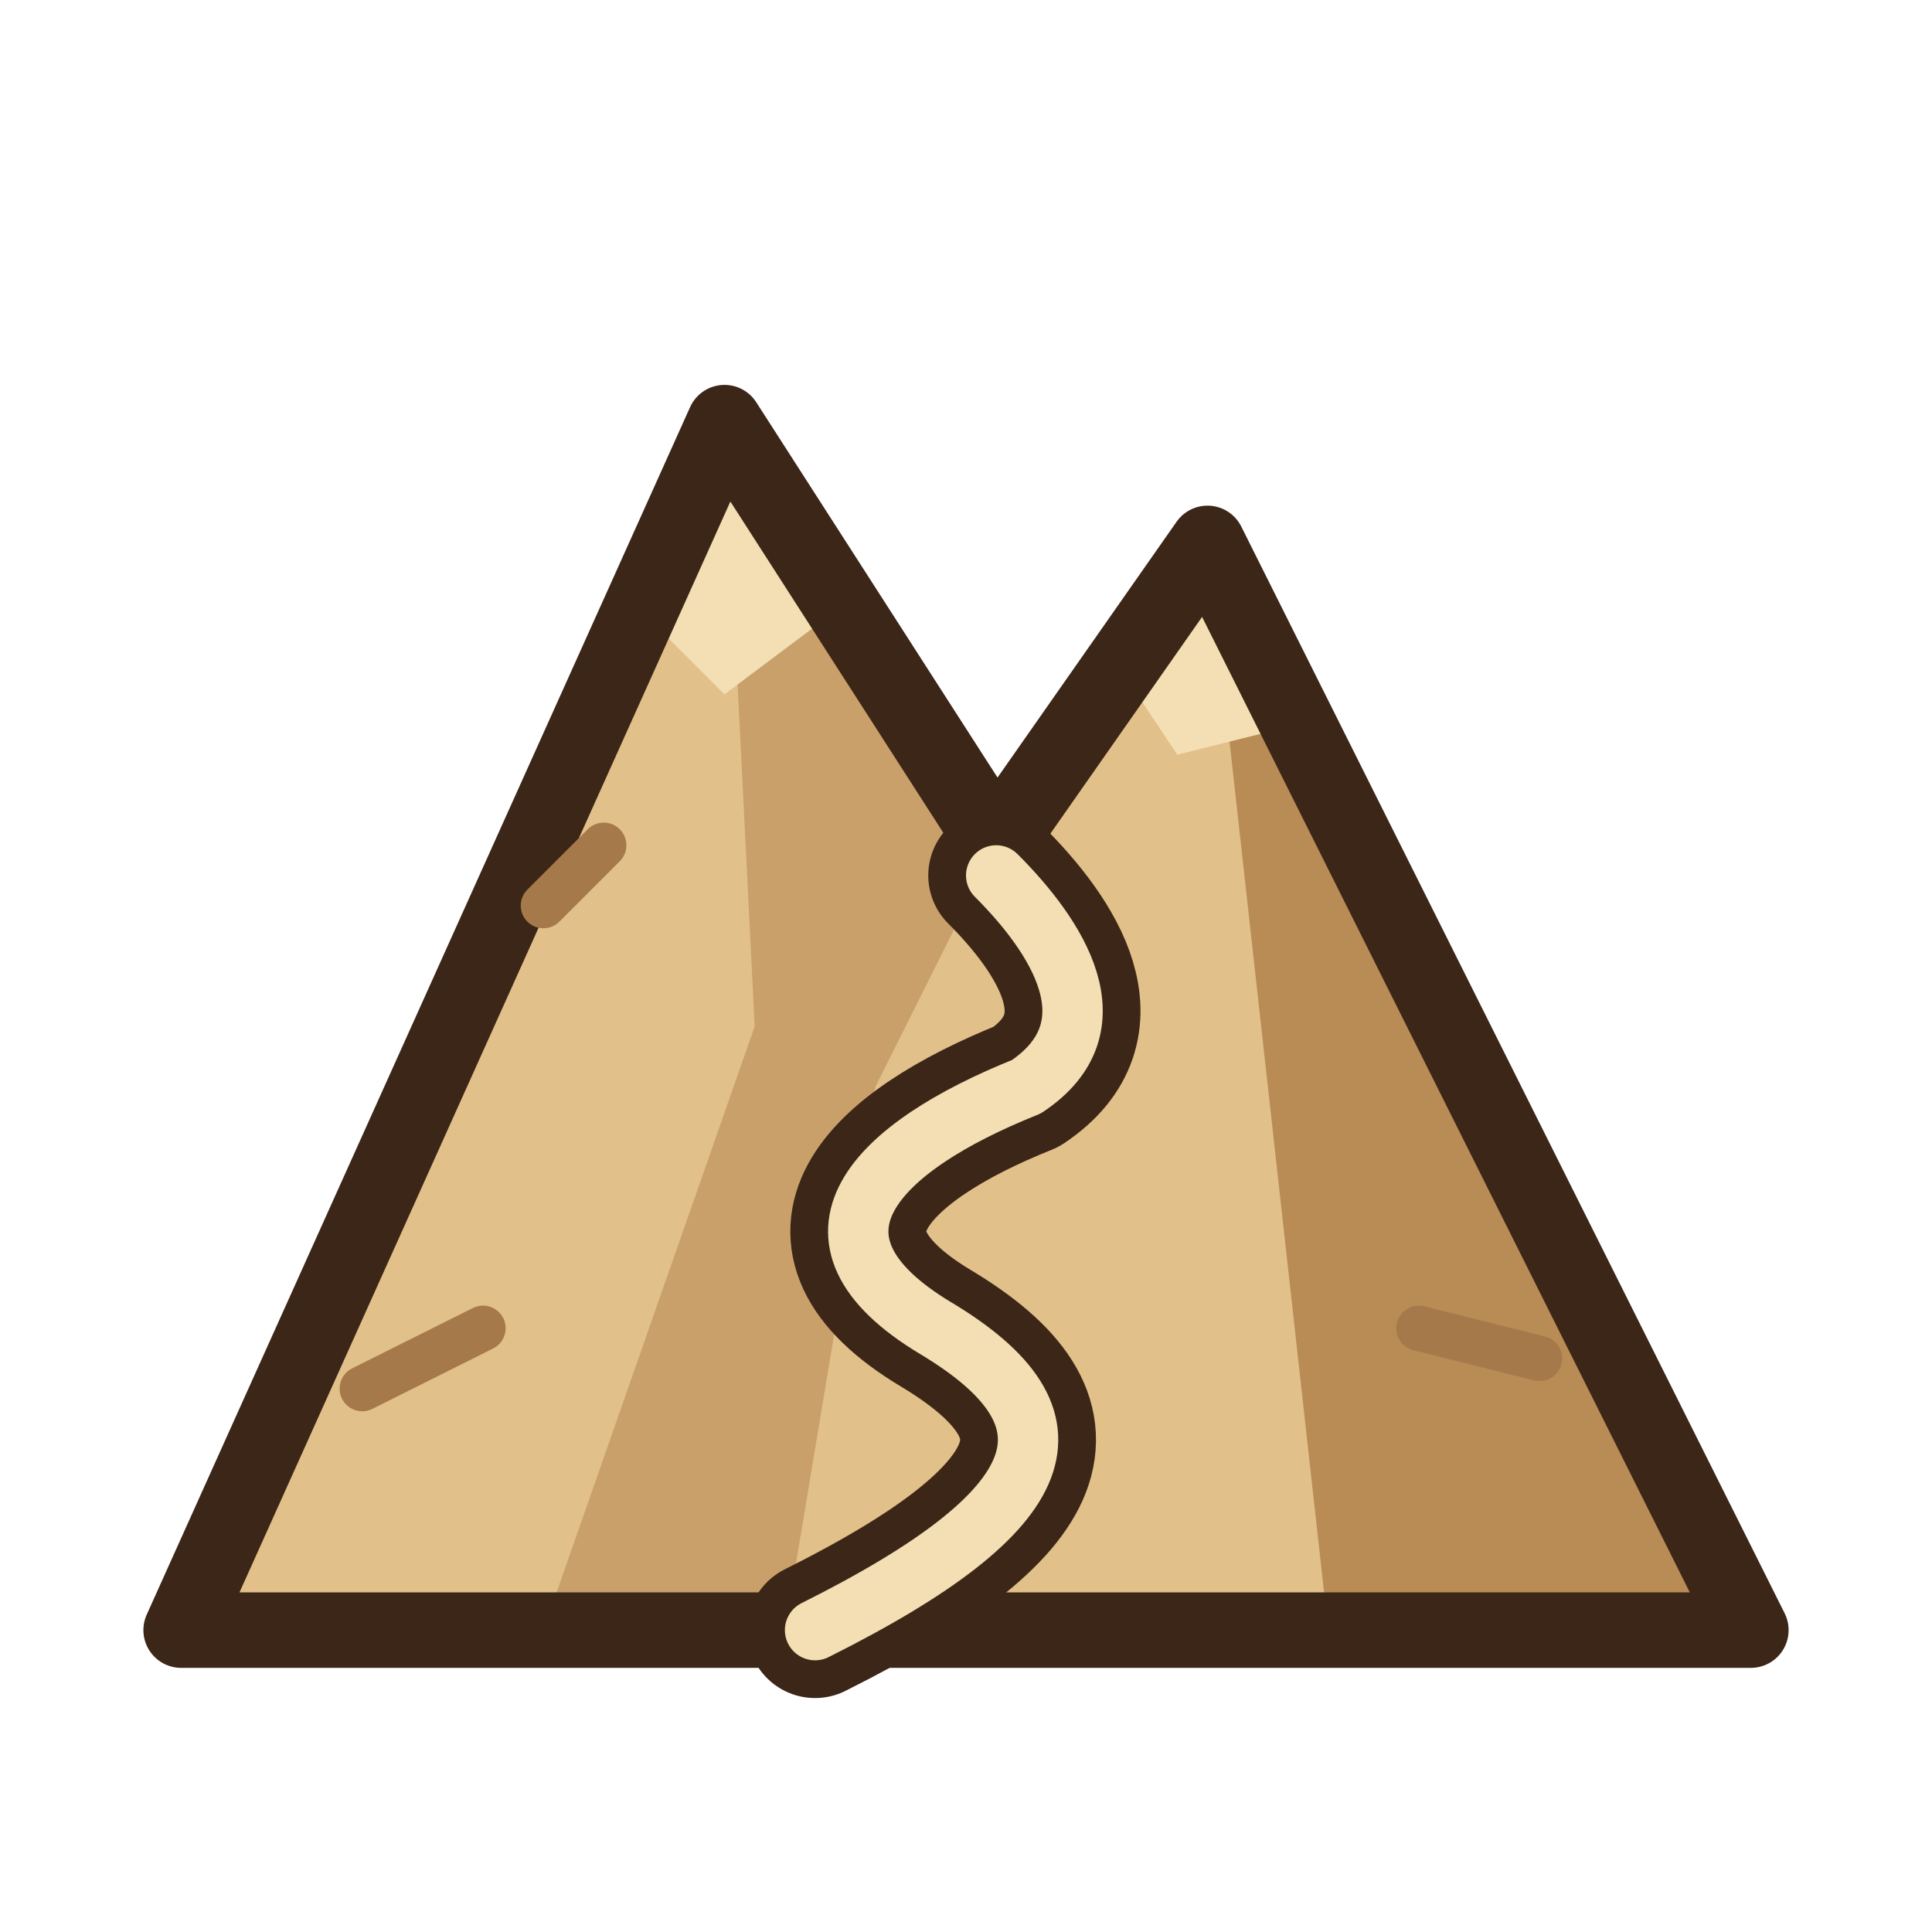
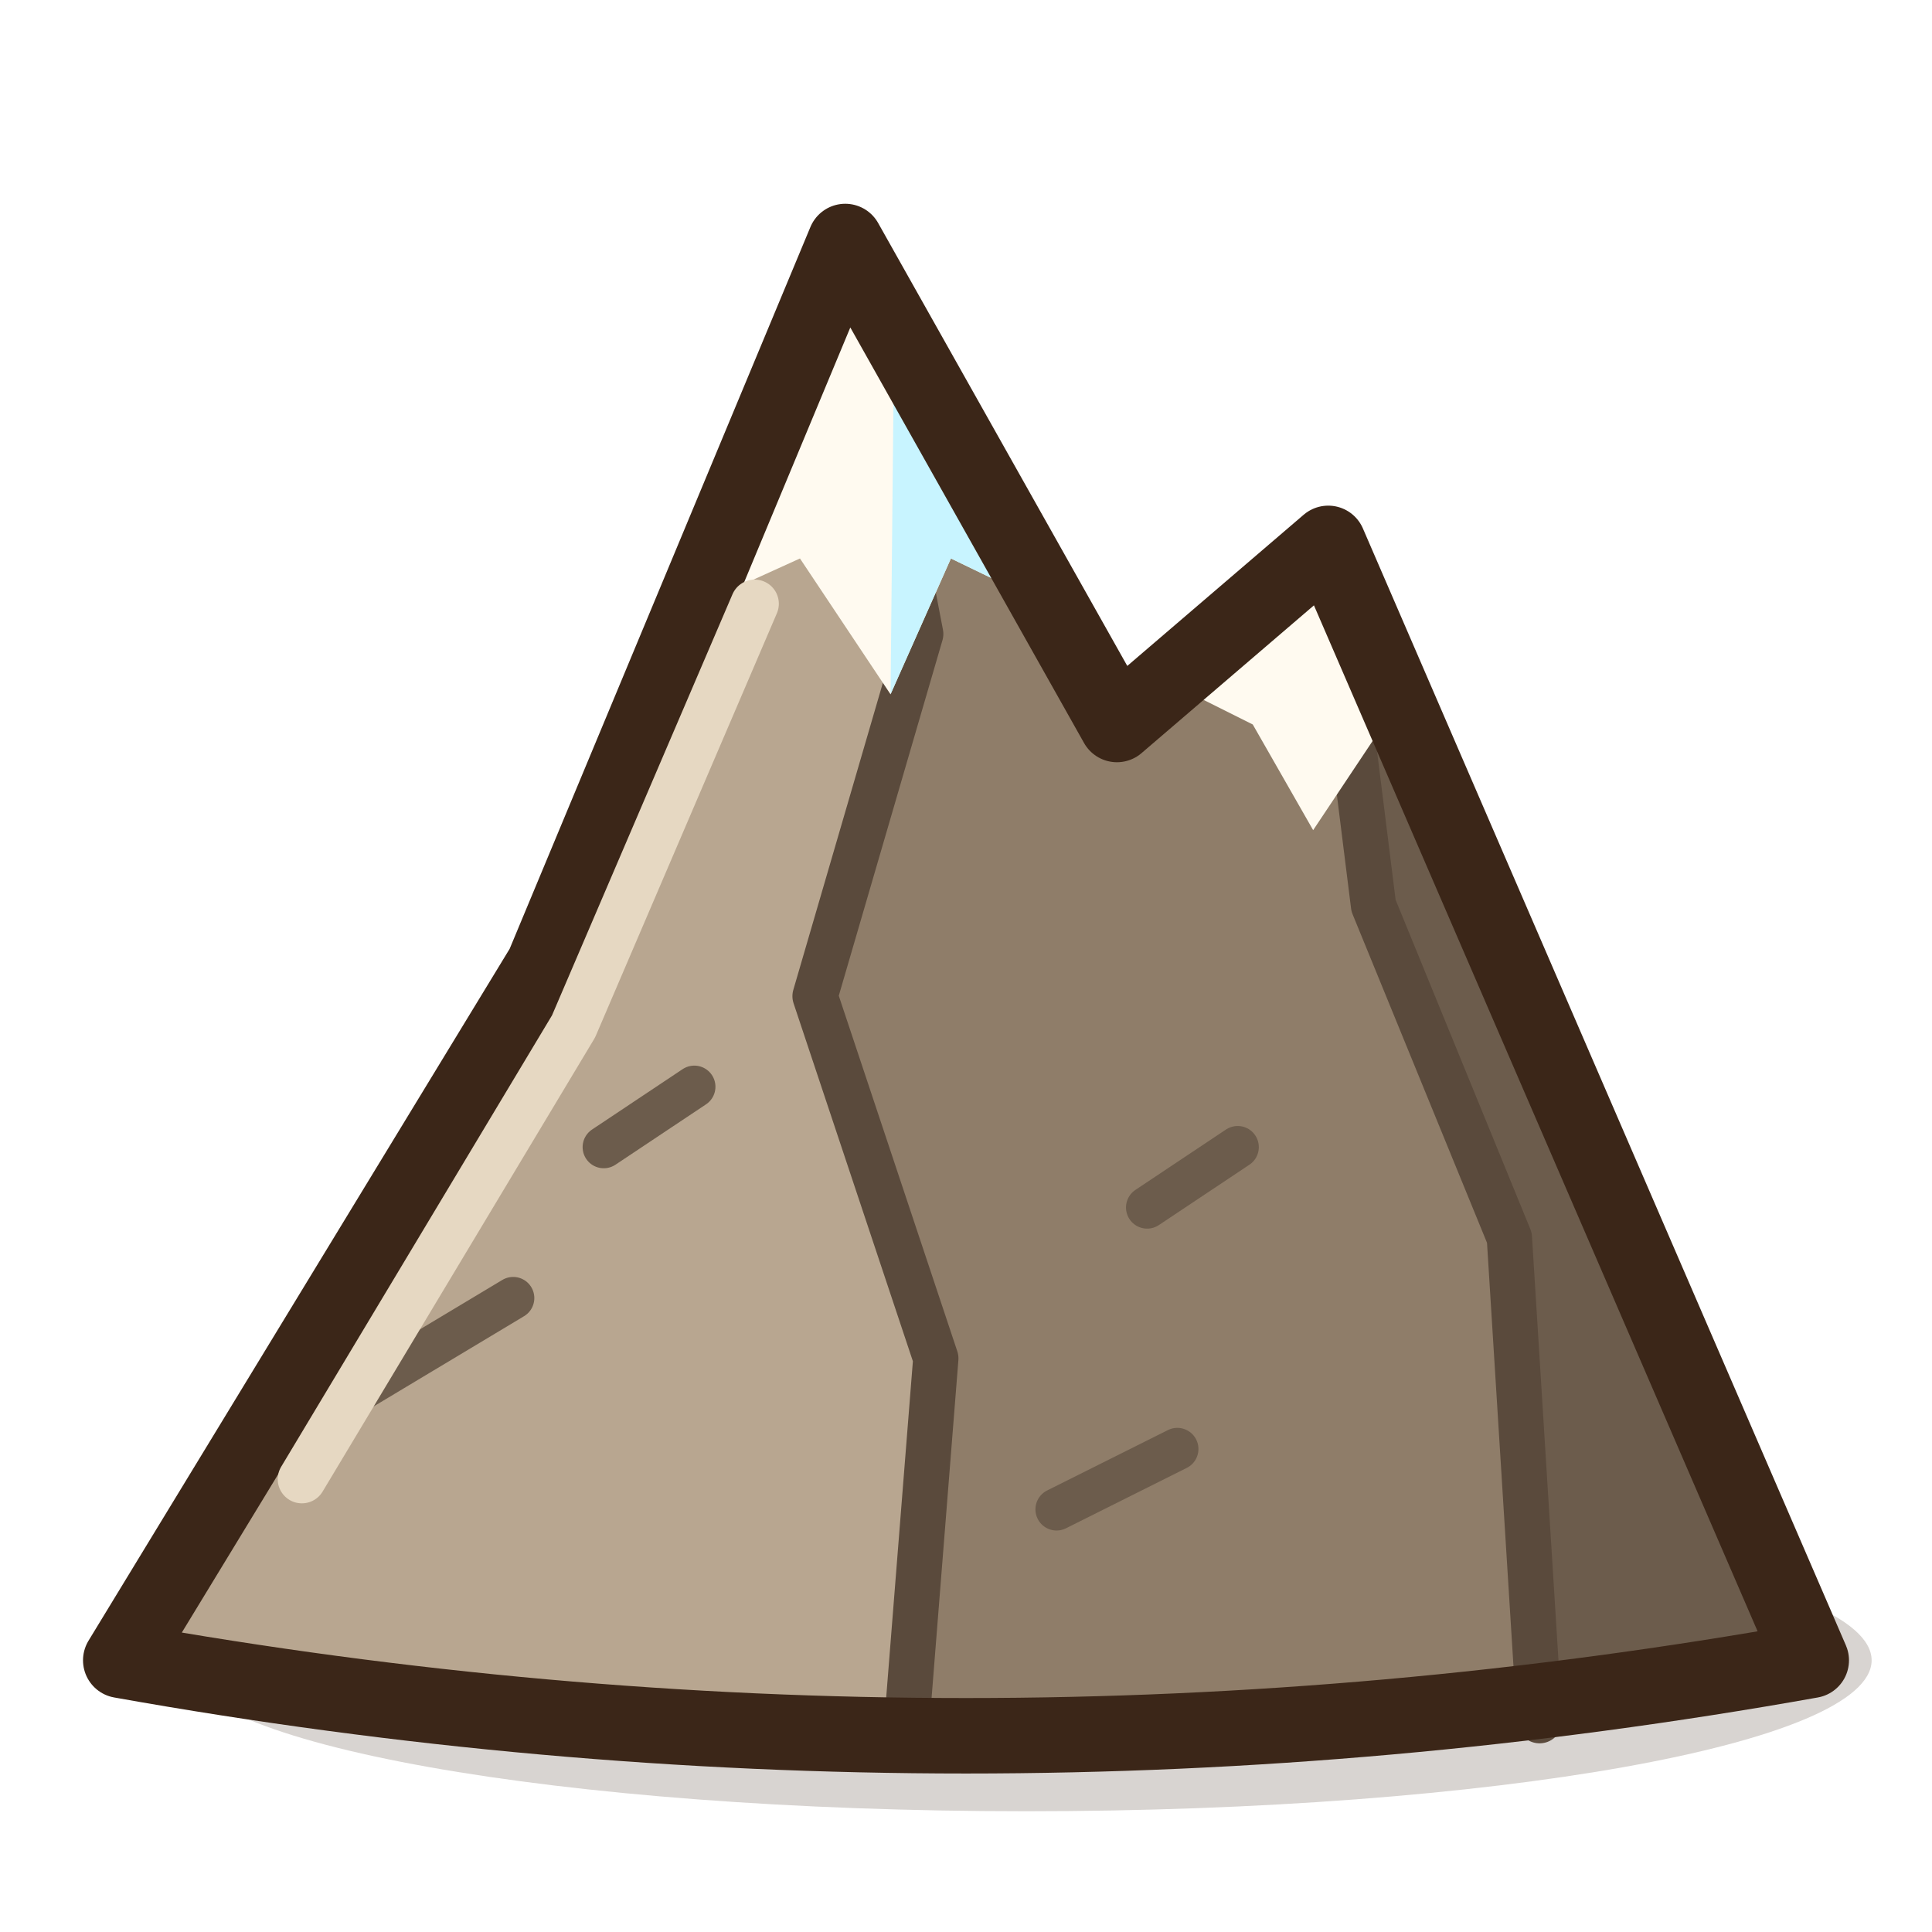
<svg xmlns="http://www.w3.org/2000/svg" viewBox="0 0 64 64">
+   <ellipse cx="34" cy="55" rx="28" ry="5" fill="#3b2618" opacity="0.2" />
  <g stroke-linejoin="round" stroke-linecap="round">
-     <path d="M6 54 L24 14 L33 28 L40 18 L58 54 Z" fill="#e2c08a" />
-     <path d="M24 14 L33 28 L29 36 L26 54 L18 54 L25 34 Z" fill="#c9a06a" />
-     <path d="M40 18 L58 54 L44 54 L42 36 Z" fill="#b98c55" />
-     <path d="M24 14 L28 20 L24 23 L21 20 Z M40 18 L43 24 L39 25 L37 22 Z" fill="#f3dfb3" />
-     <path d="M6 54 L24 14 L33 28 L40 18 L58 54 Z" fill="none" stroke="#3b2618" stroke-width="2.5" />
-     <path d="M27 54 C35 50 36 47 31 44 C26 41 29 38 34 36 C37 34 35 31 33 29" fill="none" stroke="#3b2618" stroke-width="4.5" />
-     <path d="M27 54 C35 50 36 47 31 44 C26 41 29 38 34 36 C37 34 35 31 33 29" fill="none" stroke="#f3dfb3" stroke-width="2" />
-     <path d="M12 46 L16 44 M47 44 L51 45 M18 30 L20 28" fill="none" stroke="#a6794a" stroke-width="1.5" />
+     <path d="M4 55 L18 32 L28 8 L37 24 L44 18 L60 55 Q32 60 4 55 Z" fill="#b8a690" />
+     <path d="M28 8 L30.5 21 L27 33 L31 45 L30 57.6 Q46 57.5 60 55 L44 18 L37 24 Z" fill="#8f7d69" />
+     <path d="M44 18 L45.5 30 L50 41 L51 57 Q56 56.3 60 55 Z" fill="#6c5c4c" />
+     <path d="M28 8 L30.5 21 L27 33 L31 45 L30 57.6 M44 18 L45.5 30 L50 41 L51 57" fill="none" stroke="#5a4a3c" stroke-width="1.5" />
+     <path d="M12 46 L17 43 M20 38 L23 36 M38 40 L41 38 M35 50 L39 48" fill="none" stroke="#6c5c4c" stroke-width="1.4" />
+     <path d="M28 8 L34.6 20 L31.5 18.5 L29.5 23 L26.5 18.5 L23.2 20 Z" fill="#fffaf0" />
+     <path d="M28 8 L34.6 20 L31.5 18.5 L29.5 23 L29.6 13 Z" fill="#c8f4ff" />
+     <path d="M44 18 L47.5 26 L45.5 24.5 L43.5 27.5 L41.5 24 L39.5 23 Z" fill="#fffaf0" />
+     <path d="M44 18 L47.5 26 L45.5 24.5 L44.8 21 Z" fill="#c8f4ff" />
+     <path d="M4 55 L18 32 L28 8 L37 24 L44 18 L60 55 Q32 60 4 55 Z" fill="none" stroke="#3b2618" stroke-width="2.5" />
+     <path d="M10 49 L19 34 L25 20" fill="none" stroke="#e6d8c2" stroke-width="1.6" />
  </g>
</svg>
